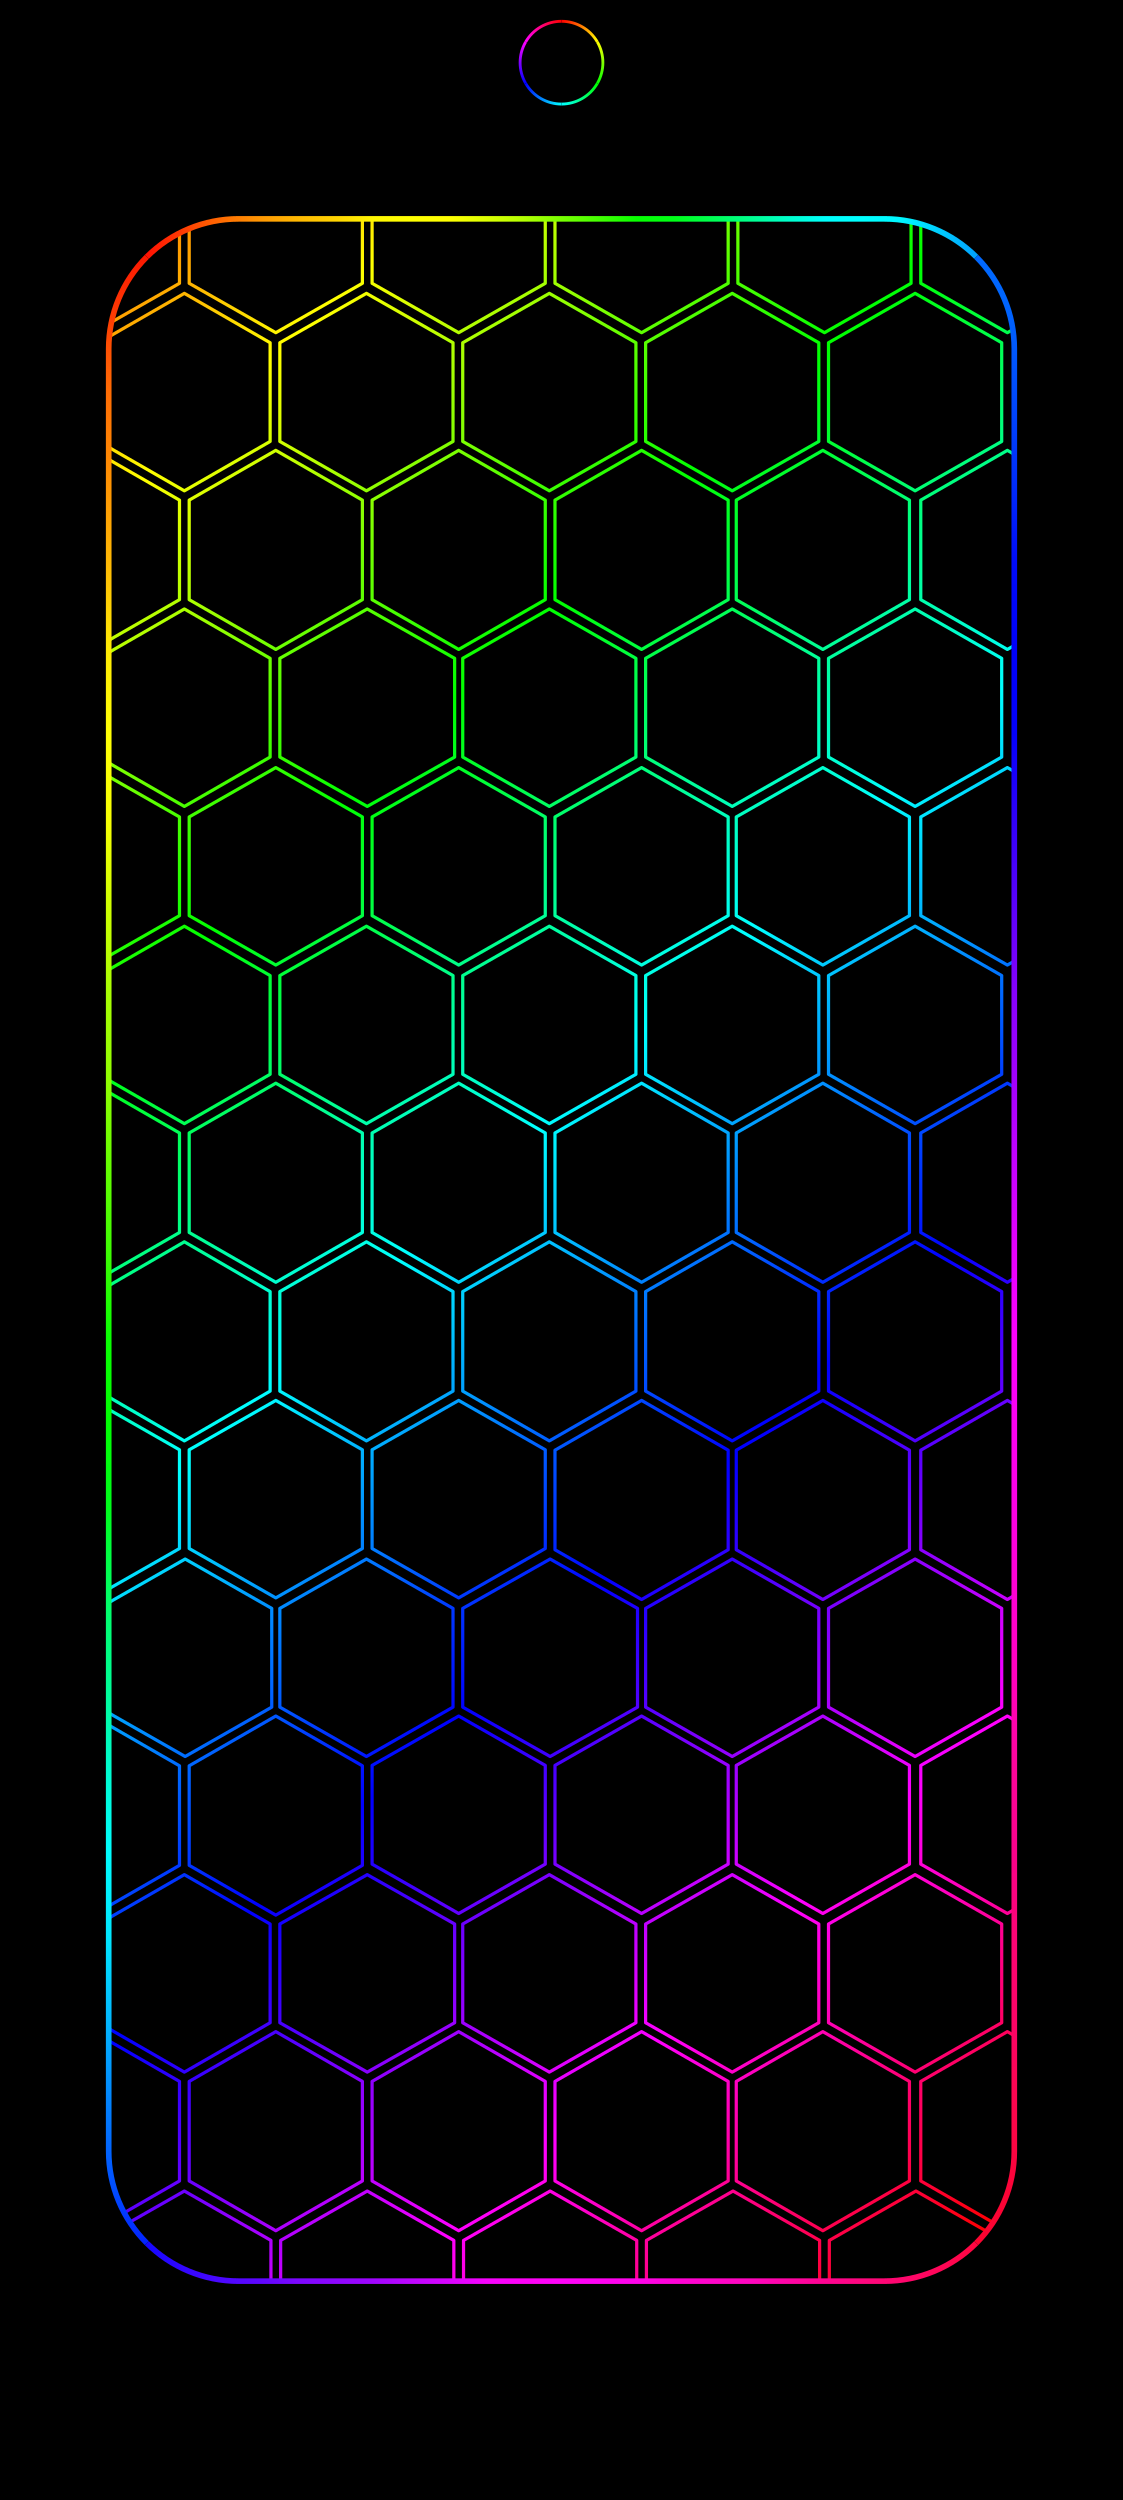
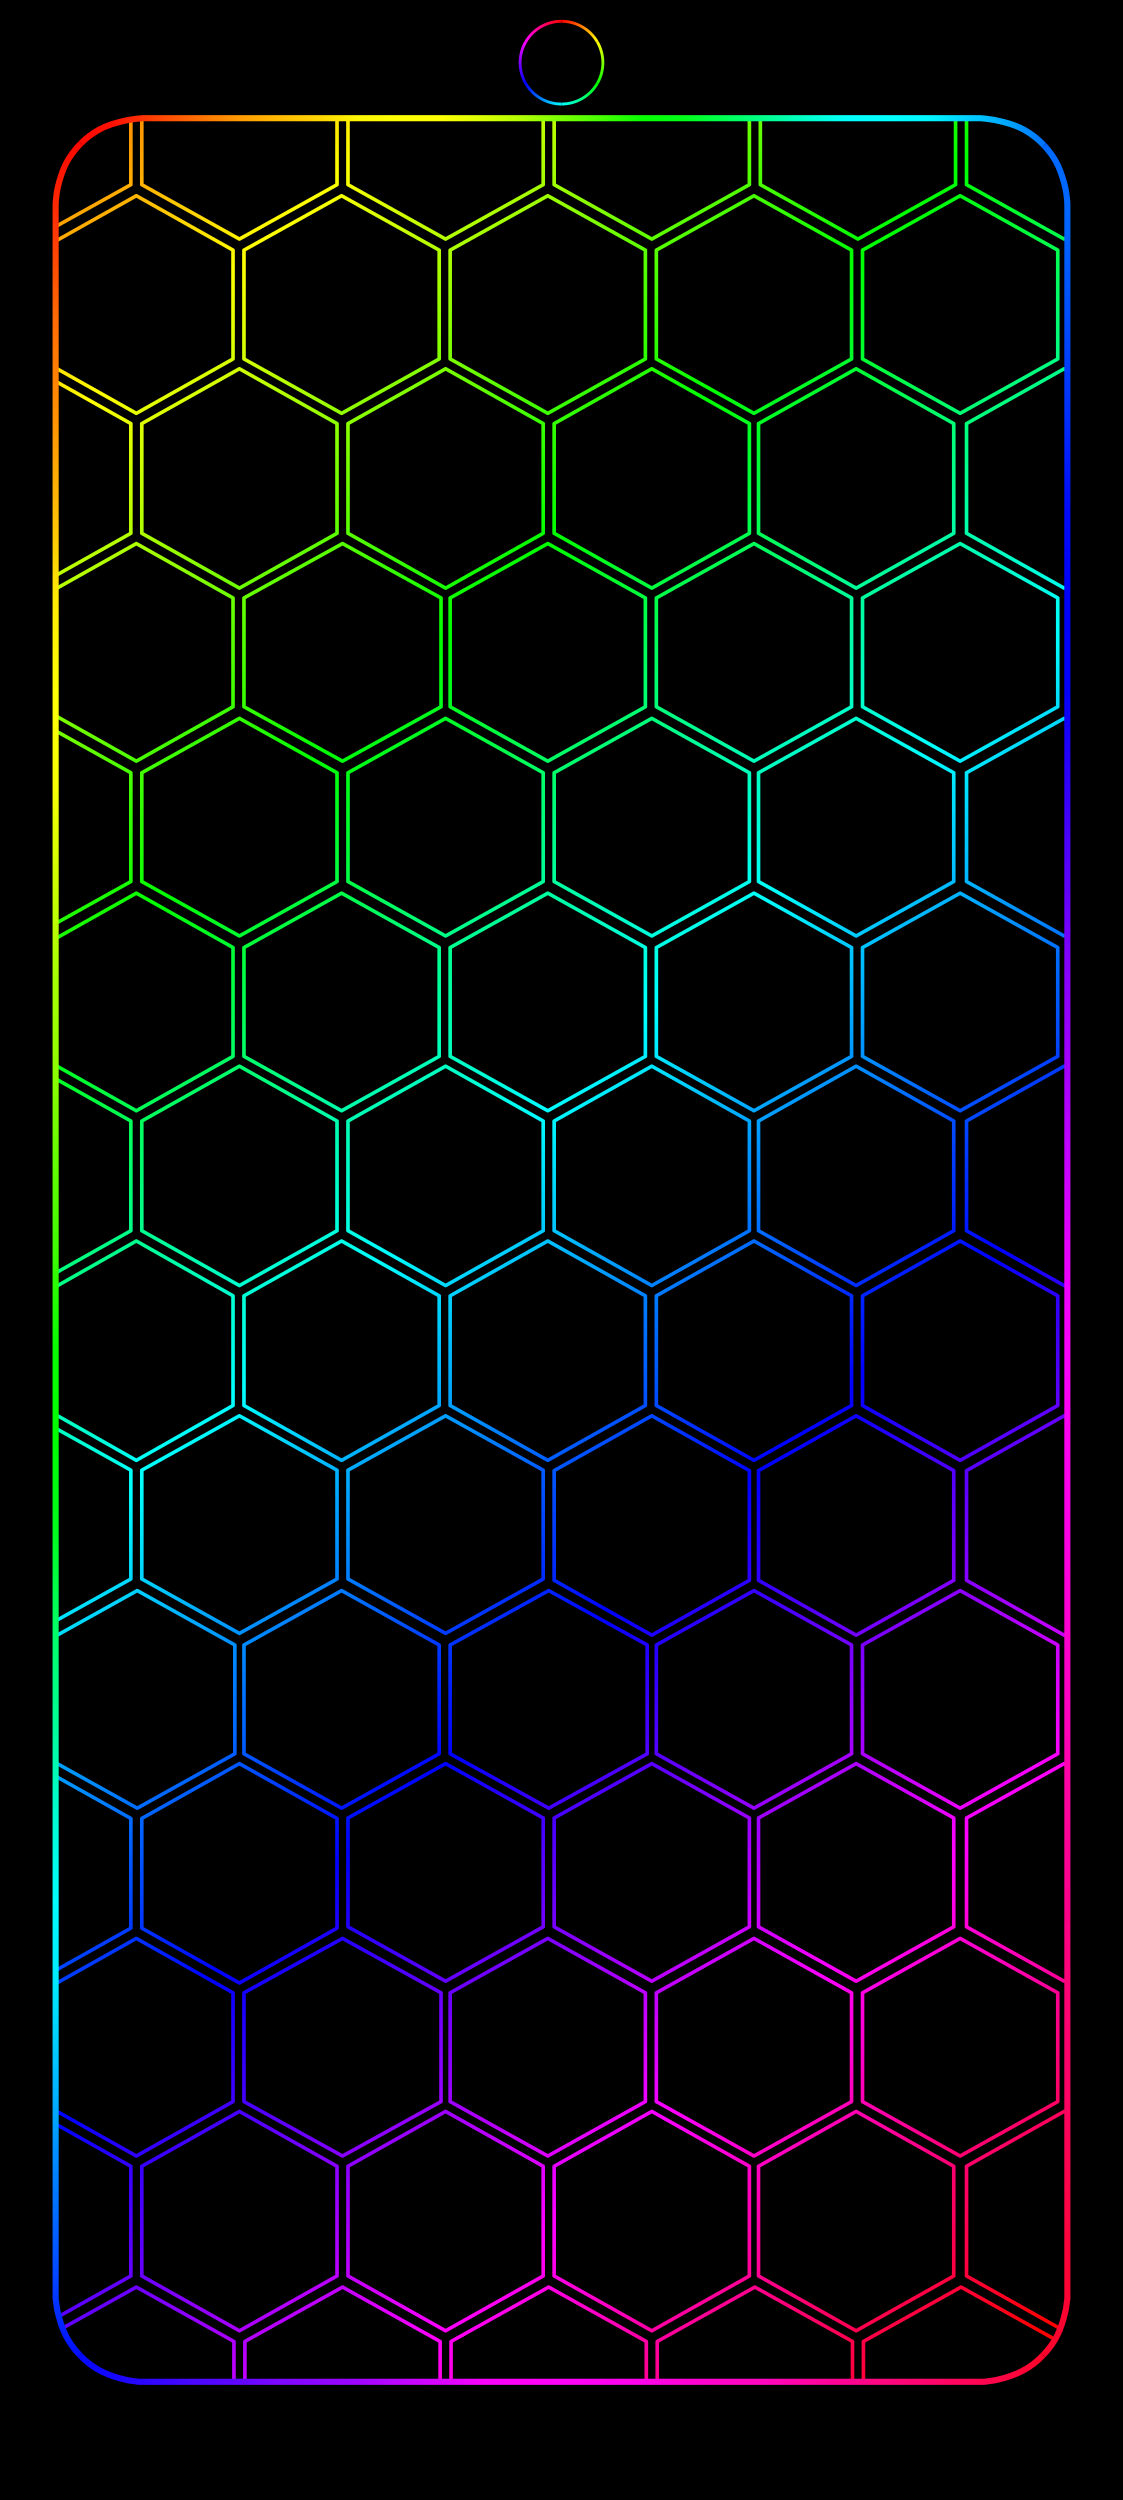
- <svg xmlns="http://www.w3.org/2000/svg" width="1344" height="2992" viewBox="0 0 1344 2992" data-frame-layout="continuous-grid">
+ <svg xmlns="http://www.w3.org/2000/svg" width="1344" height="2992" viewBox="0 0 1344 2992" data-frame-layout="continuous-grid" data-google-display="pixel_8_pro">
  <defs>
    <linearGradient id="rainbow" gradientUnits="userSpaceOnUse" x1="0" y1="0" x2="1219.246" y2="1286.926">
      <stop offset="0" stop-color="#ff0097" />
      <stop offset="0.076" stop-color="#ff0000" />
      <stop offset="0.205" stop-color="#ffff00" />
      <stop offset="0.335" stop-color="#00ff00" />
      <stop offset="0.464" stop-color="#00ffff" />
      <stop offset="0.593" stop-color="#0000ff" />
      <stop offset="0.722" stop-color="#ff00ff" />
      <stop offset="0.851" stop-color="#ff0000" />
      <stop offset="0.98" stop-color="#ffff00" />
      <stop offset="1" stop-color="#d8ff00" />
    </linearGradient>
    <linearGradient id="frame-top" gradientUnits="userSpaceOnUse" x1="26.88" y1="26.88" x2="1317.12" y2="26.88">
      <stop offset="0" stop-color="#ff0804" />
      <stop offset="0.042" stop-color="#ff1103" />
      <stop offset="0.083" stop-color="#ff3e03" />
      <stop offset="0.125" stop-color="#ff6b02" />
      <stop offset="0.167" stop-color="#ff9703" />
      <stop offset="0.208" stop-color="#ffb802" />
      <stop offset="0.25" stop-color="#ffd302" />
      <stop offset="0.292" stop-color="#fff603" />
      <stop offset="0.333" stop-color="#ffff01" />
      <stop offset="0.375" stop-color="#ffff02" />
      <stop offset="0.417" stop-color="#dcff02" />
      <stop offset="0.458" stop-color="#b3ff02" />
      <stop offset="0.5" stop-color="#78ff01" />
      <stop offset="0.542" stop-color="#43ff02" />
      <stop offset="0.583" stop-color="#07ff01" />
      <stop offset="0.625" stop-color="#00ff19" />
      <stop offset="0.667" stop-color="#00ff54" />
      <stop offset="0.708" stop-color="#00ff8e" />
      <stop offset="0.75" stop-color="#00ffcb" />
      <stop offset="0.792" stop-color="#00fffc" />
      <stop offset="0.833" stop-color="#00ffff" />
      <stop offset="0.875" stop-color="#00f6ff" />
      <stop offset="0.917" stop-color="#00cdff" />
      <stop offset="0.958" stop-color="#00a2ff" />
      <stop offset="1" stop-color="#0069ff" />
    </linearGradient>
    <linearGradient id="frame-right" gradientUnits="userSpaceOnUse" x1="1317.12" y1="26.88" x2="1317.12" y2="2965.12">
      <stop offset="0" stop-color="#016afe" />
      <stop offset="0.042" stop-color="#0065fe" />
      <stop offset="0.083" stop-color="#004cfc" />
      <stop offset="0.125" stop-color="#002ffb" />
      <stop offset="0.167" stop-color="#000bfa" />
      <stop offset="0.208" stop-color="#0001fa" />
      <stop offset="0.25" stop-color="#0401fb" />
      <stop offset="0.292" stop-color="#3101f8" />
      <stop offset="0.333" stop-color="#5b02fb" />
      <stop offset="0.375" stop-color="#8702fc" />
      <stop offset="0.417" stop-color="#a301fd" />
      <stop offset="0.458" stop-color="#c502ff" />
      <stop offset="0.5" stop-color="#e501fd" />
      <stop offset="0.542" stop-color="#fb02fc" />
      <stop offset="0.583" stop-color="#fb02f1" />
      <stop offset="0.625" stop-color="#fb02e4" />
      <stop offset="0.667" stop-color="#fd02d2" />
      <stop offset="0.708" stop-color="#ff02be" />
      <stop offset="0.75" stop-color="#fc059c" />
      <stop offset="0.792" stop-color="#fa028b" />
      <stop offset="0.833" stop-color="#fc0475" />
      <stop offset="0.875" stop-color="#fc0466" />
      <stop offset="0.917" stop-color="#fc054c" />
      <stop offset="0.958" stop-color="#fb0436" />
      <stop offset="1" stop-color="#fc052c" />
    </linearGradient>
    <linearGradient id="frame-bottom" gradientUnits="userSpaceOnUse" x1="26.88" y1="2965.12" x2="1317.12" y2="2965.12">
      <stop offset="0" stop-color="#0108fe" />
      <stop offset="0.042" stop-color="#1507ff" />
      <stop offset="0.083" stop-color="#3206ff" />
      <stop offset="0.125" stop-color="#4b07ff" />
      <stop offset="0.167" stop-color="#5e06ff" />
      <stop offset="0.208" stop-color="#7c07ff" />
      <stop offset="0.25" stop-color="#8d06ff" />
      <stop offset="0.292" stop-color="#a005ff" />
      <stop offset="0.333" stop-color="#bd06ff" />
      <stop offset="0.375" stop-color="#d804ff" />
      <stop offset="0.417" stop-color="#f703fd" />
      <stop offset="0.458" stop-color="#fd02f7" />
      <stop offset="0.5" stop-color="#ff04f8" />
      <stop offset="0.542" stop-color="#ff03f2" />
      <stop offset="0.583" stop-color="#ff04ea" />
      <stop offset="0.625" stop-color="#ff03d6" />
      <stop offset="0.667" stop-color="#ff05c9" />
      <stop offset="0.708" stop-color="#ff06bf" />
      <stop offset="0.75" stop-color="#ff05a5" />
      <stop offset="0.792" stop-color="#ff0491" />
      <stop offset="0.833" stop-color="#ff077e" />
      <stop offset="0.875" stop-color="#ff066e" />
      <stop offset="0.917" stop-color="#ff0658" />
      <stop offset="0.958" stop-color="#ff0640" />
      <stop offset="1" stop-color="#ff0423" />
    </linearGradient>
    <linearGradient id="frame-left" gradientUnits="userSpaceOnUse" x1="26.88" y1="26.88" x2="26.88" y2="2965.12">
      <stop offset="0" stop-color="#fa0300" />
      <stop offset="0.042" stop-color="#fd3503" />
      <stop offset="0.083" stop-color="#ff6b04" />
      <stop offset="0.125" stop-color="#ff9003" />
      <stop offset="0.167" stop-color="#ffb905" />
      <stop offset="0.208" stop-color="#ffea05" />
      <stop offset="0.25" stop-color="#ffff06" />
      <stop offset="0.292" stop-color="#f6ff05" />
      <stop offset="0.333" stop-color="#cfff02" />
      <stop offset="0.375" stop-color="#a8fe04" />
      <stop offset="0.417" stop-color="#91fd02" />
      <stop offset="0.458" stop-color="#66fd01" />
      <stop offset="0.5" stop-color="#3ffc03" />
      <stop offset="0.542" stop-color="#0afd02" />
      <stop offset="0.583" stop-color="#01fd02" />
      <stop offset="0.625" stop-color="#00fc1b" />
      <stop offset="0.667" stop-color="#01ff63" />
      <stop offset="0.708" stop-color="#00fd91" />
      <stop offset="0.75" stop-color="#00fccd" />
      <stop offset="0.792" stop-color="#01fcfe" />
      <stop offset="0.833" stop-color="#01e6ff" />
      <stop offset="0.875" stop-color="#02b6ff" />
      <stop offset="0.917" stop-color="#027efe" />
      <stop offset="0.958" stop-color="#0149ff" />
      <stop offset="1" stop-color="#0406fd" />
    </linearGradient>
    <linearGradient id="camera-0" gradientUnits="userSpaceOnUse" x1="672" y1="25.465" x2="714.899" y2="50.233">
      <stop stop-color="#ff0000" />
      <stop offset="1" stop-color="#ffff00" />
    </linearGradient>
    <linearGradient id="camera-1" gradientUnits="userSpaceOnUse" x1="714.899" y1="50.233" x2="714.899" y2="99.767">
      <stop stop-color="#ffff00" />
      <stop offset="1" stop-color="#00ff00" />
    </linearGradient>
    <linearGradient id="camera-2" gradientUnits="userSpaceOnUse" x1="714.899" y1="99.767" x2="672" y2="124.535">
      <stop stop-color="#00ff00" />
      <stop offset="1" stop-color="#00ffff" />
    </linearGradient>
    <linearGradient id="camera-3" gradientUnits="userSpaceOnUse" x1="672" y1="124.535" x2="629.101" y2="99.767">
      <stop stop-color="#00ffff" />
      <stop offset="1" stop-color="#0000ff" />
    </linearGradient>
    <linearGradient id="camera-4" gradientUnits="userSpaceOnUse" x1="629.101" y1="99.767" x2="629.101" y2="50.233">
      <stop stop-color="#0000ff" />
      <stop offset="1" stop-color="#ff00ff" />
    </linearGradient>
    <linearGradient id="camera-5" gradientUnits="userSpaceOnUse" x1="629.101" y1="50.233" x2="672" y2="25.465">
      <stop stop-color="#ff00ff" />
      <stop offset="1" stop-color="#ff0000" />
    </linearGradient>
    <clipPath id="rgb-frame-clip">
-       <rect x="26.88" y="26.88" width="1290.24" height="2938.24" rx="185" />
+       <path d="M120.221,6.032 1223.778,6.032 1230.872,6.675 1241.688,8.252 1253.633,10.94 1261.794,13.227 1268.788,15.616 1274.899,18.163 1280.427,20.94 1283.07,22.442 1288.297,25.73 1293.778,29.592 1296.578,31.791 1302.044,36.579 1307.263,41.812 1312.155,47.395 1316.639,53.232 1318.705,56.215 1322.437,62.246 1325.58,68.281 1328.174,74.347 1331.851,84.891 1333.936,92.17 1335.564,99.082 1336.612,105.156 1337.34,111.029 1337.676,114.51 1337.968,120.142 1337.968,2876.585 1336.078,2890.247 1333.105,2902.475 1330.843,2909.907 1328.338,2916.763 1325.554,2923.134 1322.45,2929.117 1320.764,2931.994 1317.093,2937.579 1312.977,2943.017 1310.735,2945.71 1305.857,2951.089 1300.825,2956.054 1298.257,2958.364 1292.981,2962.66 1287.473,2966.556 1284.615,2968.365 1278.652,2971.722 1272.312,2974.755 1265.537,2977.491 1258.27,2979.95 1254.437,2981.082 1246.338,2983.163 1242.244,2984.076 1228.584,2985.968 115.416,2985.968 101.755,2984.076 93.538,2982.153 89.563,2981.082 82.032,2978.754 75.018,2976.159 68.467,2973.277 62.323,2970.085 59.385,2968.365 53.74,2964.656 48.355,2960.564 43.175,2956.054 38.143,2951.089 33.265,2945.71 31.023,2943.017 26.907,2937.579 25.019,2934.81 21.55,2929.117 18.446,2923.134 15.662,2916.763 14.377,2913.401 11.998,2906.268 10.894,2902.475 8.84,2894.381 7.922,2890.247 6.032,2876.585 6.032,120.142 6.324,114.51 7.388,105.156 7.834,102.239 9.184,95.703 11.058,88.546 13.319,81.266 15.826,74.347 17.123,71.176 19.914,65.267 21.563,62.246 23.359,59.224 27.361,53.232 31.845,47.395 34.245,44.566 39.31,39.146 44.663,34.124 47.422,31.791 50.222,29.592 55.703,25.73 60.93,22.442 63.572,20.94 69.101,18.163 72.065,16.866 78.58,14.406 82.206,13.227 90.367,10.94 94.969,9.819 99.924,8.713 105.507,7.721 113.128,6.675Z" />
    </clipPath>
  </defs>
  <rect width="1344" height="2992" fill="#000" />
-   <g id="android-wallpaper-inset" transform="translate(107.52 239.36) scale(0.84)">
+   <g id="android-wallpaper-inset" transform="translate(61.091 136) scale(0.9090909)">
    <g clip-path="url(#rgb-frame-clip)">
-       <g transform="translate(50 50) scale(2.306 2.306) translate(-357.295 -0)">
-         <path d="M337.5,-61.704L391,-31.204L391,29.796L337.5,60.296L284,29.796L284,-31.204ZM450.5,-61.704L504,-31.204L504,29.796L450.5,60.296L397,29.796L397,-31.204ZM563.5,-61.704L617,-31.204L617,29.796L563.5,60.296L510,29.796L510,-31.204ZM676.5,-61.704L730,-31.204L730,29.796L676.5,60.296L623,29.796L623,-31.204ZM789.5,-61.704L843,-31.204L843,29.796L789.5,60.296L736,29.796L736,-31.204ZM902.5,-61.704L956,-31.204L956,29.796L902.5,60.296L849,29.796L849,-31.204ZM394,36L447,66.5L447,127.5L394,158L341,127.5L341,66.5ZM506.5,36L560,66.5L560,127.5L506.5,158L453,127.5L453,66.5ZM619.5,36L673,66.5L673,127.5L619.5,158L566,127.5L566,66.5ZM732.5,36L786,66.5L786,127.5L732.5,158L679,127.5L679,66.5ZM845.5,36L899,66.5L899,127.5L845.5,158L792,127.5L792,66.5ZM337.5,133L391,163.75L391,225.25L337.5,256L284,225.25L284,163.75ZM450.5,133L504,163.75L504,225.25L450.5,256L397,225.25L397,163.75ZM563.5,133L617,163.75L617,225.25L563.5,256L510,225.25L510,163.75ZM676.5,133L730,163.75L730,225.25L676.5,256L623,225.25L623,163.75ZM788.5,133L842,163.75L842,225.25L788.5,256L735,225.25L735,163.75ZM902.5,133L956,163.75L956,225.25L902.5,256L849,225.25L849,163.75ZM394,231L447,261.5L447,322.5L394,353L341,322.5L341,261.5ZM507,231L561,261.5L561,322.5L507,353L453,322.5L453,261.5ZM619.5,231L673,261.5L673,322.5L619.5,353L566,322.5L566,261.5ZM732.5,231L786,261.5L786,322.5L732.5,353L679,322.5L679,261.5ZM845.5,231L899,261.5L899,322.5L845.5,353L792,322.5L792,261.5ZM337.5,329L391,359.5L391,420.5L337.5,451L284,420.5L284,359.5ZM450.5,329L504,359.5L504,420.5L450.5,451L397,420.5L397,359.5ZM563.5,329L617,359.5L617,420.5L563.5,451L510,420.5L510,359.5ZM676.5,329L730,359.5L730,420.5L676.5,451L623,420.5L623,359.5ZM788.5,329L842,359.5L842,420.5L788.5,451L735,420.5L735,359.5ZM902.5,329L956,359.5L956,420.5L902.5,451L849,420.5L849,359.5ZM394,427L447,457.5L447,518.5L394,549L341,518.5L341,457.5ZM506.5,427L560,457.5L560,518.5L506.5,549L453,518.5L453,457.5ZM619.5,427L673,457.5L673,518.5L619.5,549L566,518.5L566,457.5ZM732.5,427L786,457.5L786,518.5L732.5,549L679,518.5L679,457.5ZM845.5,427L899,457.5L899,518.5L845.5,549L792,518.5L792,457.5ZM337.5,524L391,554.75L391,616.25L337.5,647L284,616.25L284,554.75ZM450.5,524L504,554.75L504,616.25L450.5,647L397,616.25L397,554.75ZM563.5,524L617,554.75L617,616.25L563.5,647L510,616.25L510,554.75ZM676.5,524L730,554.75L730,616.25L676.5,647L623,616.25L623,554.75ZM788.5,524L842,554.75L842,616.25L788.5,647L735,616.25L735,554.75ZM902.5,524L956,554.75L956,616.25L902.5,647L849,616.25L849,554.75ZM394,622L447,652.75L447,714.25L394,745L341,714.25L341,652.75ZM506.5,622L560,652.75L560,714.25L506.5,745L453,714.25L453,652.75ZM619.5,622L673,652.75L673,714.25L619.5,745L566,714.25L566,652.75ZM732.5,622L786,652.75L786,714.25L732.5,745L679,714.25L679,652.75ZM845.5,622L899,652.75L899,714.25L845.5,745L792,714.25L792,652.75ZM337.5,720L391,750.5L391,811.5L337.5,842L284,811.5L284,750.5ZM450.5,720L504,750.5L504,811.5L450.5,842L397,811.5L397,750.5ZM563.5,720L617,750.5L617,811.5L563.5,842L510,811.5L510,750.5ZM676.5,720L730,750.75L730,812.25L676.5,843L623,812.25L623,750.75ZM788.5,720L842,750.75L842,812.25L788.5,843L735,812.25L735,750.75ZM902.5,720L956,750.75L956,812.25L902.5,843L849,812.25L849,750.75ZM394.5,818L448,848.5L448,909.5L394.5,940L341,909.5L341,848.5ZM506.5,818L560,848.5L560,909.5L506.5,940L453,909.5L453,848.5ZM620,818L674,848.5L674,909.5L620,940L566,909.5L566,848.5ZM732.5,818L786,848.5L786,909.5L732.5,940L679,909.5L679,848.5ZM845.5,818L899,848.5L899,909.5L845.5,940L792,909.5L792,848.5ZM337.5,915L391,945.75L391,1007.25L337.5,1038L284,1007.25L284,945.75ZM450.5,915L504,945.75L504,1007.25L450.5,1038L397,1007.25L397,945.75ZM563.5,915L617,945.5L617,1006.5L563.5,1037L510,1006.5L510,945.5ZM676.5,915L730,945.5L730,1006.5L676.5,1037L623,1006.5L623,945.5ZM788.5,915L842,945.5L842,1006.5L788.5,1037L735,1006.5L735,945.5ZM902.5,915L956,945.5L956,1006.5L902.5,1037L849,1006.5L849,945.5ZM394,1013L447,1043.5L447,1104.5L394,1135L341,1104.5L341,1043.5ZM507,1013L561,1043.5L561,1104.5L507,1135L453,1104.5L453,1043.5ZM619.5,1013L673,1043.5L673,1104.5L619.5,1135L566,1104.5L566,1043.5ZM732.5,1013L786,1043.5L786,1104.5L732.5,1135L679,1104.5L679,1043.5ZM845.5,1013L899,1043.5L899,1104.5L845.5,1135L792,1104.5L792,1043.5ZM337.5,1110L391,1140.75L391,1202.25L337.5,1233L284,1202.25L284,1140.75ZM450.5,1110L504,1140.75L504,1202.25L450.5,1233L397,1202.25L397,1140.75ZM563.5,1110L617,1140.75L617,1202.25L563.5,1233L510,1202.25L510,1140.75ZM676.5,1110L730,1140.75L730,1202.25L676.5,1233L623,1202.25L623,1140.75ZM788.5,1110L842,1140.75L842,1202.25L788.5,1233L735,1202.25L735,1140.75ZM902.5,1110L956,1140.75L956,1202.25L902.5,1233L849,1202.25L849,1140.75ZM394,1208.476L447.5,1238.976L447.5,1299.976L394,1330.476L340.5,1299.976L340.5,1238.976ZM507,1208.476L560.5,1238.976L560.5,1299.976L507,1330.476L453.5,1299.976L453.5,1238.976ZM620,1208.476L673.5,1238.976L673.5,1299.976L620,1330.476L566.5,1299.976L566.5,1238.976ZM733,1208.476L786.5,1238.976L786.5,1299.976L733,1330.476L679.5,1299.976L679.5,1238.976ZM846,1208.476L899.5,1238.976L899.5,1299.976L846,1330.476L792.5,1299.976L792.5,1238.976Z" fill="none" stroke="url(#rainbow)" stroke-width="2" stroke-linejoin="round" />
+       <g transform="scale(1.041667 1.018297) translate(-26.88 -26.88)">
+         <g transform="translate(50 50) scale(2.306 2.306) translate(-357.295 -0)">
+           <path d="M337.5,-61.704L391,-31.204L391,29.796L337.5,60.296L284,29.796L284,-31.204ZM450.5,-61.704L504,-31.204L504,29.796L450.5,60.296L397,29.796L397,-31.204ZM563.5,-61.704L617,-31.204L617,29.796L563.5,60.296L510,29.796L510,-31.204ZM676.5,-61.704L730,-31.204L730,29.796L676.5,60.296L623,29.796L623,-31.204ZM789.5,-61.704L843,-31.204L843,29.796L789.5,60.296L736,29.796L736,-31.204ZM902.5,-61.704L956,-31.204L956,29.796L902.5,60.296L849,29.796L849,-31.204ZM394,36L447,66.5L447,127.5L394,158L341,127.5L341,66.5ZM506.5,36L560,66.5L560,127.5L506.5,158L453,127.5L453,66.5ZM619.5,36L673,66.5L673,127.5L619.5,158L566,127.5L566,66.5ZM732.5,36L786,66.5L786,127.5L732.5,158L679,127.5L679,66.5ZM845.5,36L899,66.5L899,127.5L845.5,158L792,127.5L792,66.5ZM337.5,133L391,163.75L391,225.25L337.5,256L284,225.25L284,163.75ZM450.5,133L504,163.75L504,225.25L450.5,256L397,225.25L397,163.75ZM563.5,133L617,163.75L617,225.25L563.5,256L510,225.25L510,163.75ZM676.5,133L730,163.75L730,225.25L676.5,256L623,225.25L623,163.75ZM788.5,133L842,163.75L842,225.25L788.5,256L735,225.25L735,163.75ZM902.5,133L956,163.75L956,225.25L902.5,256L849,225.25L849,163.75ZM394,231L447,261.5L447,322.5L394,353L341,322.5L341,261.5ZM507,231L561,261.5L561,322.5L507,353L453,322.5L453,261.5ZM619.5,231L673,261.5L673,322.5L619.5,353L566,322.5L566,261.5ZM732.5,231L786,261.5L786,322.5L732.5,353L679,322.5L679,261.5ZM845.5,231L899,261.5L899,322.5L845.5,353L792,322.5L792,261.5ZM337.5,329L391,359.5L391,420.5L337.5,451L284,420.5L284,359.5ZM450.5,329L504,359.5L504,420.5L450.5,451L397,420.5L397,359.5ZM563.5,329L617,359.5L617,420.5L563.5,451L510,420.5L510,359.5ZM676.5,329L730,359.5L730,420.5L676.5,451L623,420.5L623,359.5ZM788.5,329L842,359.5L842,420.5L788.5,451L735,420.5L735,359.5ZM902.5,329L956,359.5L956,420.5L902.5,451L849,420.5L849,359.5ZM394,427L447,457.5L447,518.5L394,549L341,518.5L341,457.5ZM506.5,427L560,457.5L560,518.5L506.5,549L453,518.5L453,457.5ZM619.5,427L673,457.5L673,518.5L619.5,549L566,518.5L566,457.5ZM732.5,427L786,457.5L786,518.5L732.5,549L679,518.5L679,457.5ZM845.5,427L899,457.5L899,518.5L845.5,549L792,518.5L792,457.5ZM337.5,524L391,554.75L391,616.25L337.5,647L284,616.25L284,554.75ZM450.5,524L504,554.75L504,616.25L450.5,647L397,616.25L397,554.75ZM563.5,524L617,554.75L617,616.25L563.5,647L510,616.25L510,554.75ZM676.5,524L730,554.75L730,616.25L676.5,647L623,616.25L623,554.75ZM788.5,524L842,554.75L842,616.25L788.5,647L735,616.25L735,554.75ZM902.5,524L956,554.75L956,616.25L902.5,647L849,616.25L849,554.75ZM394,622L447,652.75L447,714.25L394,745L341,714.25L341,652.75ZM506.5,622L560,652.75L560,714.25L506.5,745L453,714.25L453,652.75ZM619.5,622L673,652.75L673,714.25L619.5,745L566,714.25L566,652.75ZM732.5,622L786,652.75L786,714.25L732.5,745L679,714.25L679,652.75ZM845.5,622L899,652.75L899,714.25L845.5,745L792,714.25L792,652.75ZM337.5,720L391,750.5L391,811.5L337.5,842L284,811.5L284,750.5ZM450.5,720L504,750.5L504,811.5L450.5,842L397,811.5L397,750.5ZM563.5,720L617,750.5L617,811.5L563.5,842L510,811.5L510,750.5ZM676.5,720L730,750.75L730,812.25L676.5,843L623,812.25L623,750.75ZM788.5,720L842,750.75L842,812.25L788.5,843L735,812.25L735,750.75ZM902.5,720L956,750.75L956,812.25L902.5,843L849,812.25L849,750.75ZM394.5,818L448,848.5L448,909.5L394.5,940L341,909.5L341,848.5ZM506.5,818L560,848.5L560,909.5L506.5,940L453,909.5L453,848.5ZM620,818L674,848.5L674,909.5L620,940L566,909.5L566,848.5ZM732.5,818L786,848.5L786,909.5L732.5,940L679,909.5L679,848.5ZM845.5,818L899,848.5L899,909.5L845.5,940L792,909.5L792,848.5ZM337.5,915L391,945.75L391,1007.25L337.5,1038L284,1007.25L284,945.75ZM450.5,915L504,945.75L504,1007.25L450.5,1038L397,1007.25L397,945.75ZM563.5,915L617,945.5L617,1006.5L563.5,1037L510,1006.5L510,945.5ZM676.5,915L730,945.5L730,1006.5L676.5,1037L623,1006.5L623,945.5ZM788.5,915L842,945.5L842,1006.5L788.5,1037L735,1006.5L735,945.5ZM902.5,915L956,945.5L956,1006.5L902.5,1037L849,1006.5L849,945.5ZM394,1013L447,1043.5L447,1104.5L394,1135L341,1104.5L341,1043.5ZM507,1013L561,1043.5L561,1104.5L507,1135L453,1104.5L453,1043.5ZM619.5,1013L673,1043.5L673,1104.5L619.5,1135L566,1104.5L566,1043.5ZM732.5,1013L786,1043.5L786,1104.5L732.5,1135L679,1104.5L679,1043.5ZM845.5,1013L899,1043.5L899,1104.5L845.5,1135L792,1104.5L792,1043.5ZM337.5,1110L391,1140.75L391,1202.25L337.5,1233L284,1202.25L284,1140.75ZM450.5,1110L504,1140.75L504,1202.25L450.5,1233L397,1202.25L397,1140.75ZM563.5,1110L617,1140.75L617,1202.25L563.5,1233L510,1202.25L510,1140.75ZM676.5,1110L730,1140.75L730,1202.25L676.5,1233L623,1202.25L623,1140.75ZM788.5,1110L842,1140.75L842,1202.25L788.5,1233L735,1202.25L735,1140.75ZM902.5,1110L956,1140.75L956,1202.25L902.5,1233L849,1202.25L849,1140.75ZM394,1208.476L447.5,1238.976L447.5,1299.976L394,1330.476L340.5,1299.976L340.5,1238.976ZM507,1208.476L560.5,1238.976L560.5,1299.976L507,1330.476L453.5,1299.976L453.5,1238.976ZM620,1208.476L673.5,1238.976L673.5,1299.976L620,1330.476L566.5,1299.976L566.5,1238.976ZM733,1208.476L786.5,1238.976L786.5,1299.976L733,1330.476L679.5,1299.976L679.5,1238.976ZM846,1208.476L899.5,1238.976L899.5,1299.976L846,1330.476L792.5,1299.976L792.5,1238.976Z" fill="none" stroke="url(#rainbow)" stroke-width="2" stroke-linejoin="round" />
+         </g>
      </g>
    </g>
-     <path d="M81.065,81.065A185,185 0 0 1 211.88,26.88L1132.12,26.88A185,185 0 0 1 1262.935,81.065" fill="none" stroke="url(#frame-top)" stroke-width="8.064" stroke-linecap="butt" />
-     <path d="M1262.935,81.065A185,185 0 0 1 1317.12,211.88L1317.12,2780.12A185,185 0 0 1 1262.935,2910.935" fill="none" stroke="url(#frame-right)" stroke-width="8.064" stroke-linecap="butt" />
-     <path d="M1262.935,2910.935A185,185 0 0 1 1132.12,2965.12L211.88,2965.12A185,185 0 0 1 81.065,2910.935" fill="none" stroke="url(#frame-bottom)" stroke-width="8.064" stroke-linecap="butt" />
-     <path d="M81.065,2910.935A185,185 0 0 1 26.88,2780.12L26.88,211.88A185,185 0 0 1 81.065,81.065" fill="none" stroke="url(#frame-left)" stroke-width="8.064" stroke-linecap="butt" />
+     <path d="M39.31,39.146 44.663,34.124 47.422,31.791 50.222,29.592 55.703,25.73 60.93,22.442 63.572,20.94 69.101,18.163 72.065,16.866 78.58,14.406 82.206,13.227 90.367,10.94 94.969,9.819 99.924,8.713 105.507,7.721 113.128,6.675 120.221,6.032 1223.778,6.032 1230.872,6.675 1241.688,8.252 1253.633,10.94 1261.794,13.227 1268.788,15.616 1274.899,18.163 1280.427,20.94 1283.07,22.442 1288.297,25.73 1293.778,29.592 1296.578,31.791 1302.044,36.579 1307.263,41.812" fill="none" stroke="url(#frame-top)" stroke-width="8.064" stroke-linecap="butt" stroke-linejoin="round" />
+     <path d="M1307.263,41.812 1312.155,47.395 1316.639,53.232 1318.705,56.215 1322.437,62.246 1325.58,68.281 1328.174,74.347 1331.851,84.891 1333.936,92.17 1335.564,99.082 1336.612,105.156 1337.34,111.029 1337.676,114.51 1337.968,120.142 1337.968,2876.585 1336.078,2890.247 1333.105,2902.475 1330.843,2909.907 1328.338,2916.763 1325.554,2923.134 1322.45,2929.117 1320.764,2931.994 1317.093,2937.579 1312.977,2943.017 1310.735,2945.71 1305.857,2951.089" fill="none" stroke="url(#frame-right)" stroke-width="8.064" stroke-linecap="butt" stroke-linejoin="round" />
+     <path d="M1305.857,2951.089 1300.825,2956.054 1298.257,2958.364 1292.981,2962.66 1287.473,2966.556 1284.615,2968.365 1278.652,2971.722 1272.312,2974.755 1265.537,2977.491 1258.27,2979.95 1254.437,2981.082 1246.338,2983.163 1242.244,2984.076 1228.584,2985.968 115.416,2985.968 101.755,2984.076 93.538,2982.153 89.563,2981.082 82.032,2978.754 75.018,2976.159 68.467,2973.277 62.323,2970.085 59.385,2968.365 53.74,2964.656 48.355,2960.564 43.175,2956.054 38.143,2951.089" fill="none" stroke="url(#frame-bottom)" stroke-width="8.064" stroke-linecap="butt" stroke-linejoin="round" />
+     <path d="M38.143,2951.089 33.265,2945.71 31.023,2943.017 26.907,2937.579 25.019,2934.81 21.55,2929.117 18.446,2923.134 15.662,2916.763 14.377,2913.401 11.998,2906.268 10.894,2902.475 8.84,2894.381 7.922,2890.247 6.032,2876.585 6.032,120.142 6.324,114.51 7.388,105.156 7.834,102.239 9.184,95.703 11.058,88.546 13.319,81.266 15.826,74.347 17.123,71.176 19.914,65.267 21.563,62.246 23.359,59.224 27.361,53.232 31.845,47.395 34.245,44.566 39.31,39.146" fill="none" stroke="url(#frame-left)" stroke-width="8.064" stroke-linecap="butt" stroke-linejoin="round" />
  </g>
  <circle cx="672" cy="75" r="52.75" fill="#000" />
  <path d="M672,25.465A49.535,49.535 0 0 1 714.899,50.233" fill="none" stroke="url(#camera-0)" stroke-width="3.43" />
  <path d="M714.899,50.233A49.535,49.535 0 0 1 714.899,99.767" fill="none" stroke="url(#camera-1)" stroke-width="3.43" />
  <path d="M714.899,99.767A49.535,49.535 0 0 1 672,124.535" fill="none" stroke="url(#camera-2)" stroke-width="3.43" />
  <path d="M672,124.535A49.535,49.535 0 0 1 629.101,99.767" fill="none" stroke="url(#camera-3)" stroke-width="3.43" />
  <path d="M629.101,99.767A49.535,49.535 0 0 1 629.101,50.233" fill="none" stroke="url(#camera-4)" stroke-width="3.43" />
  <path d="M629.101,50.233A49.535,49.535 0 0 1 672,25.465" fill="none" stroke="url(#camera-5)" stroke-width="3.43" />
</svg>
